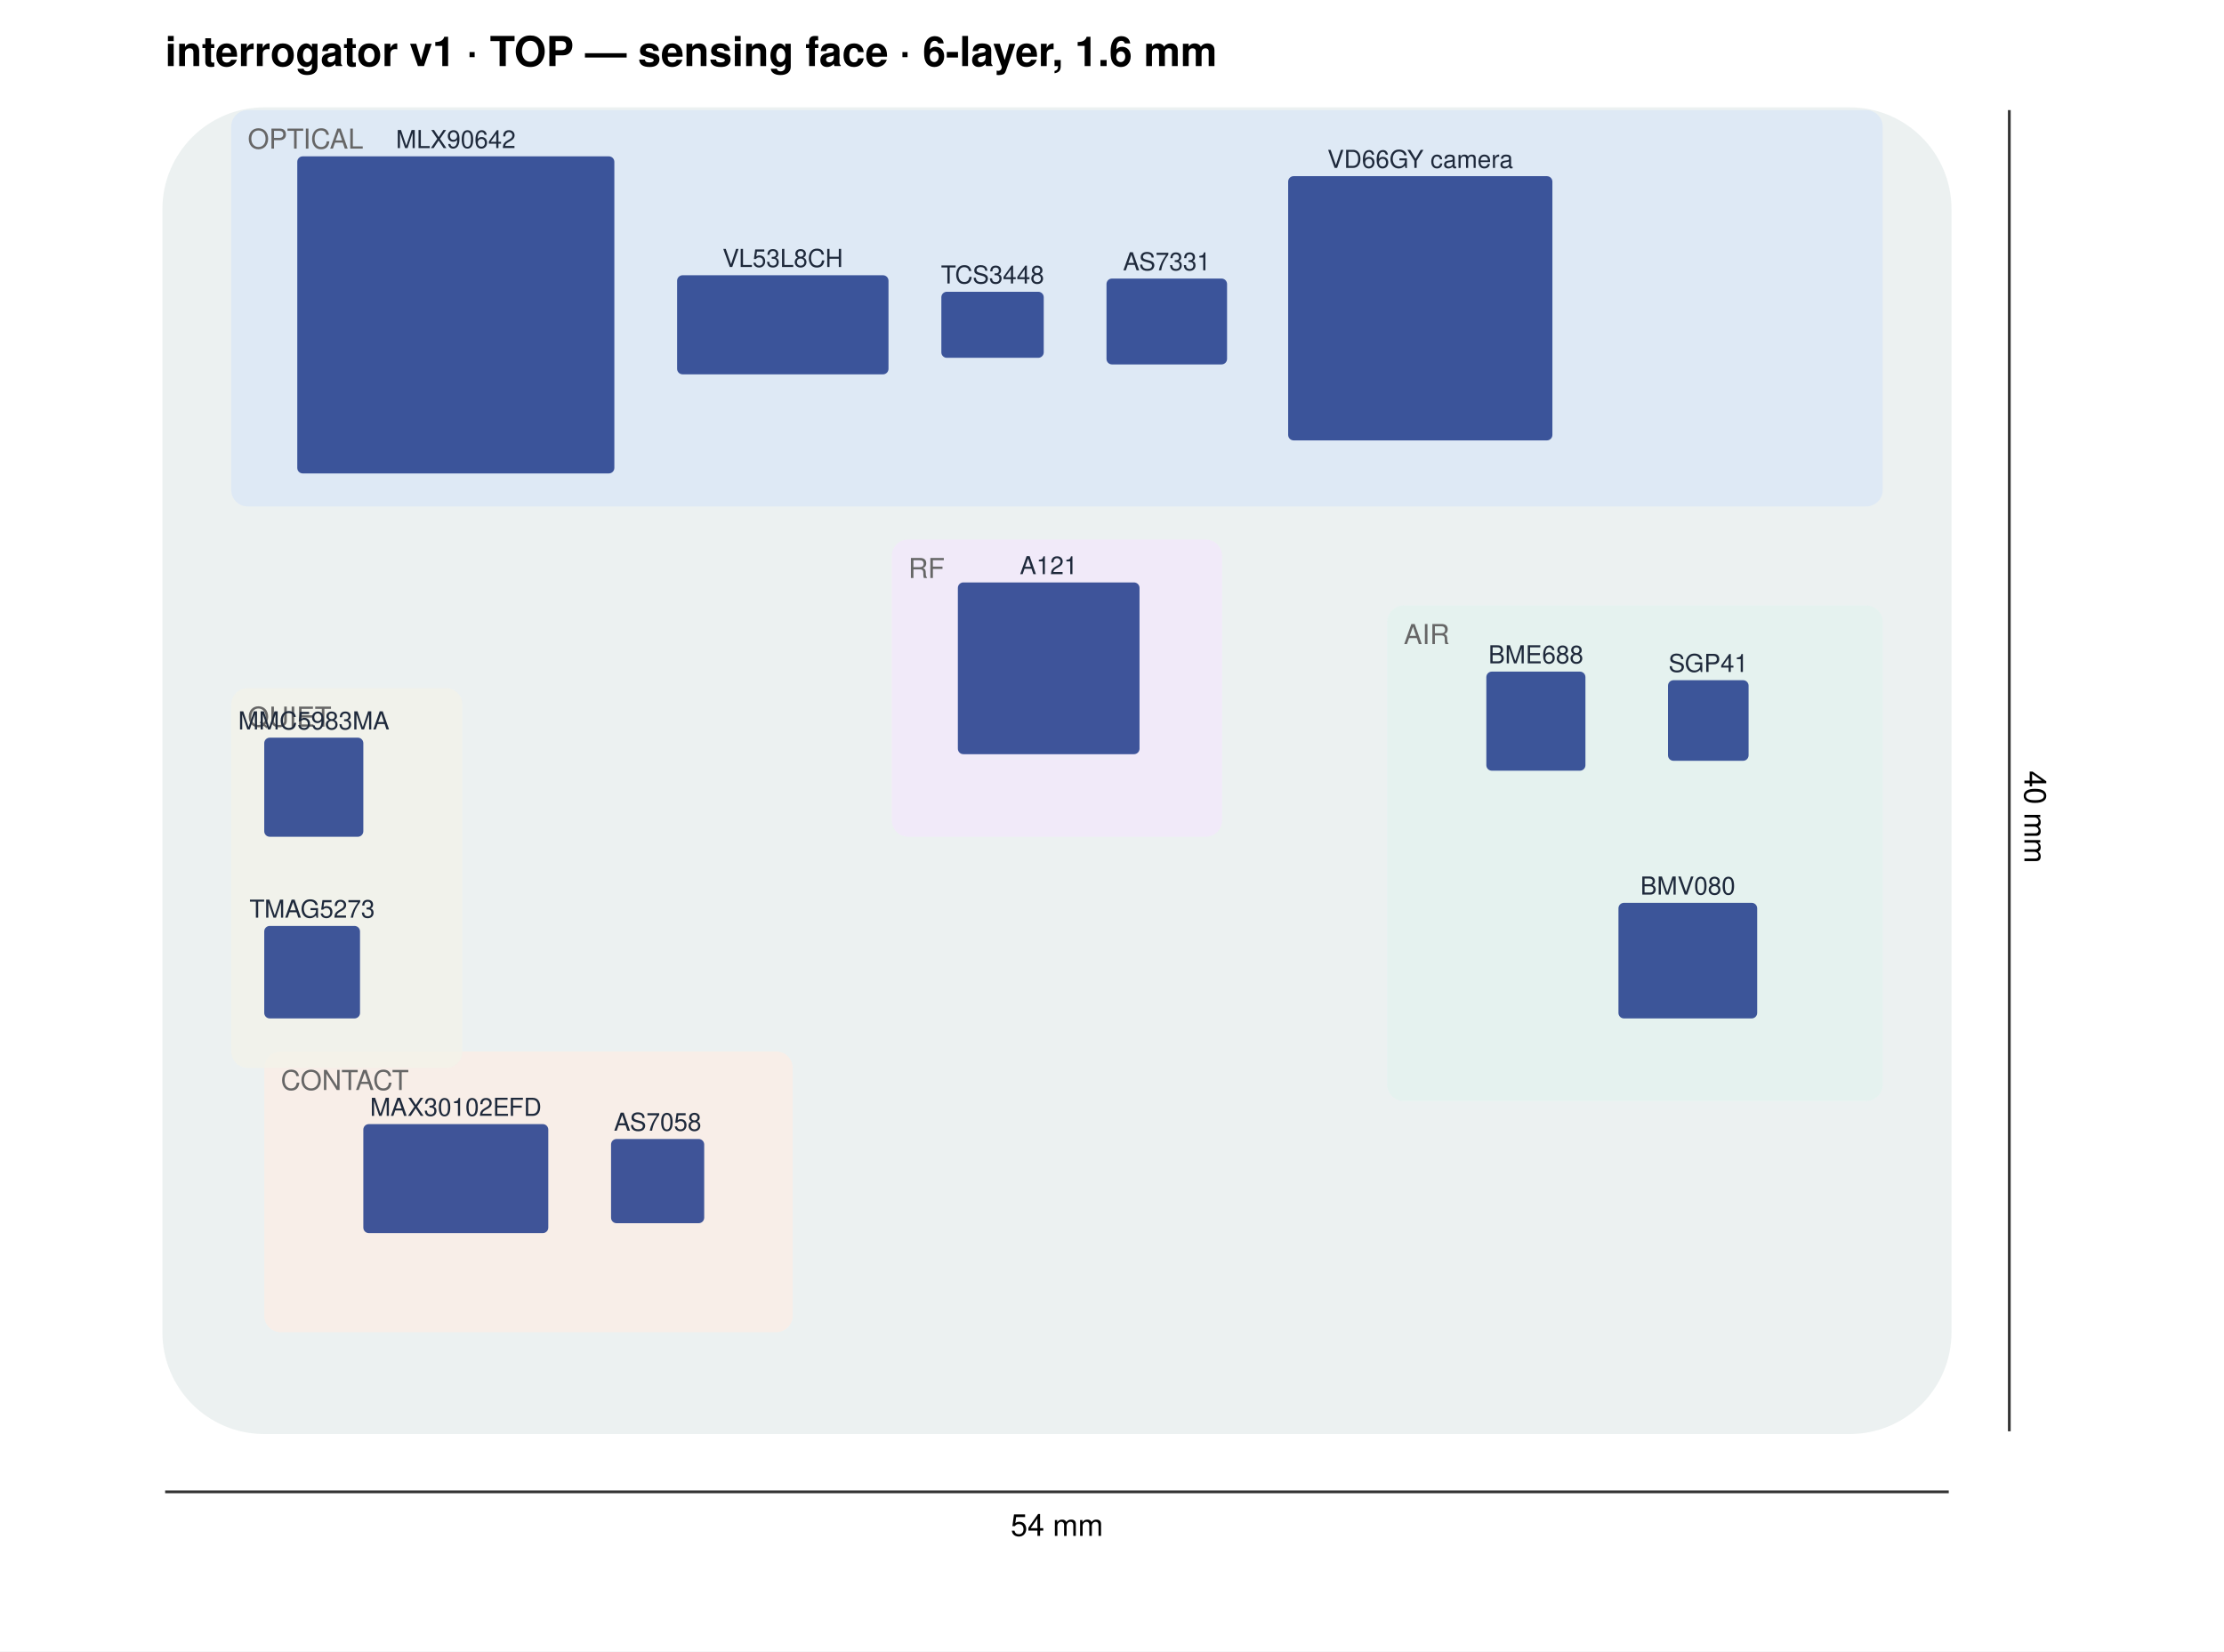
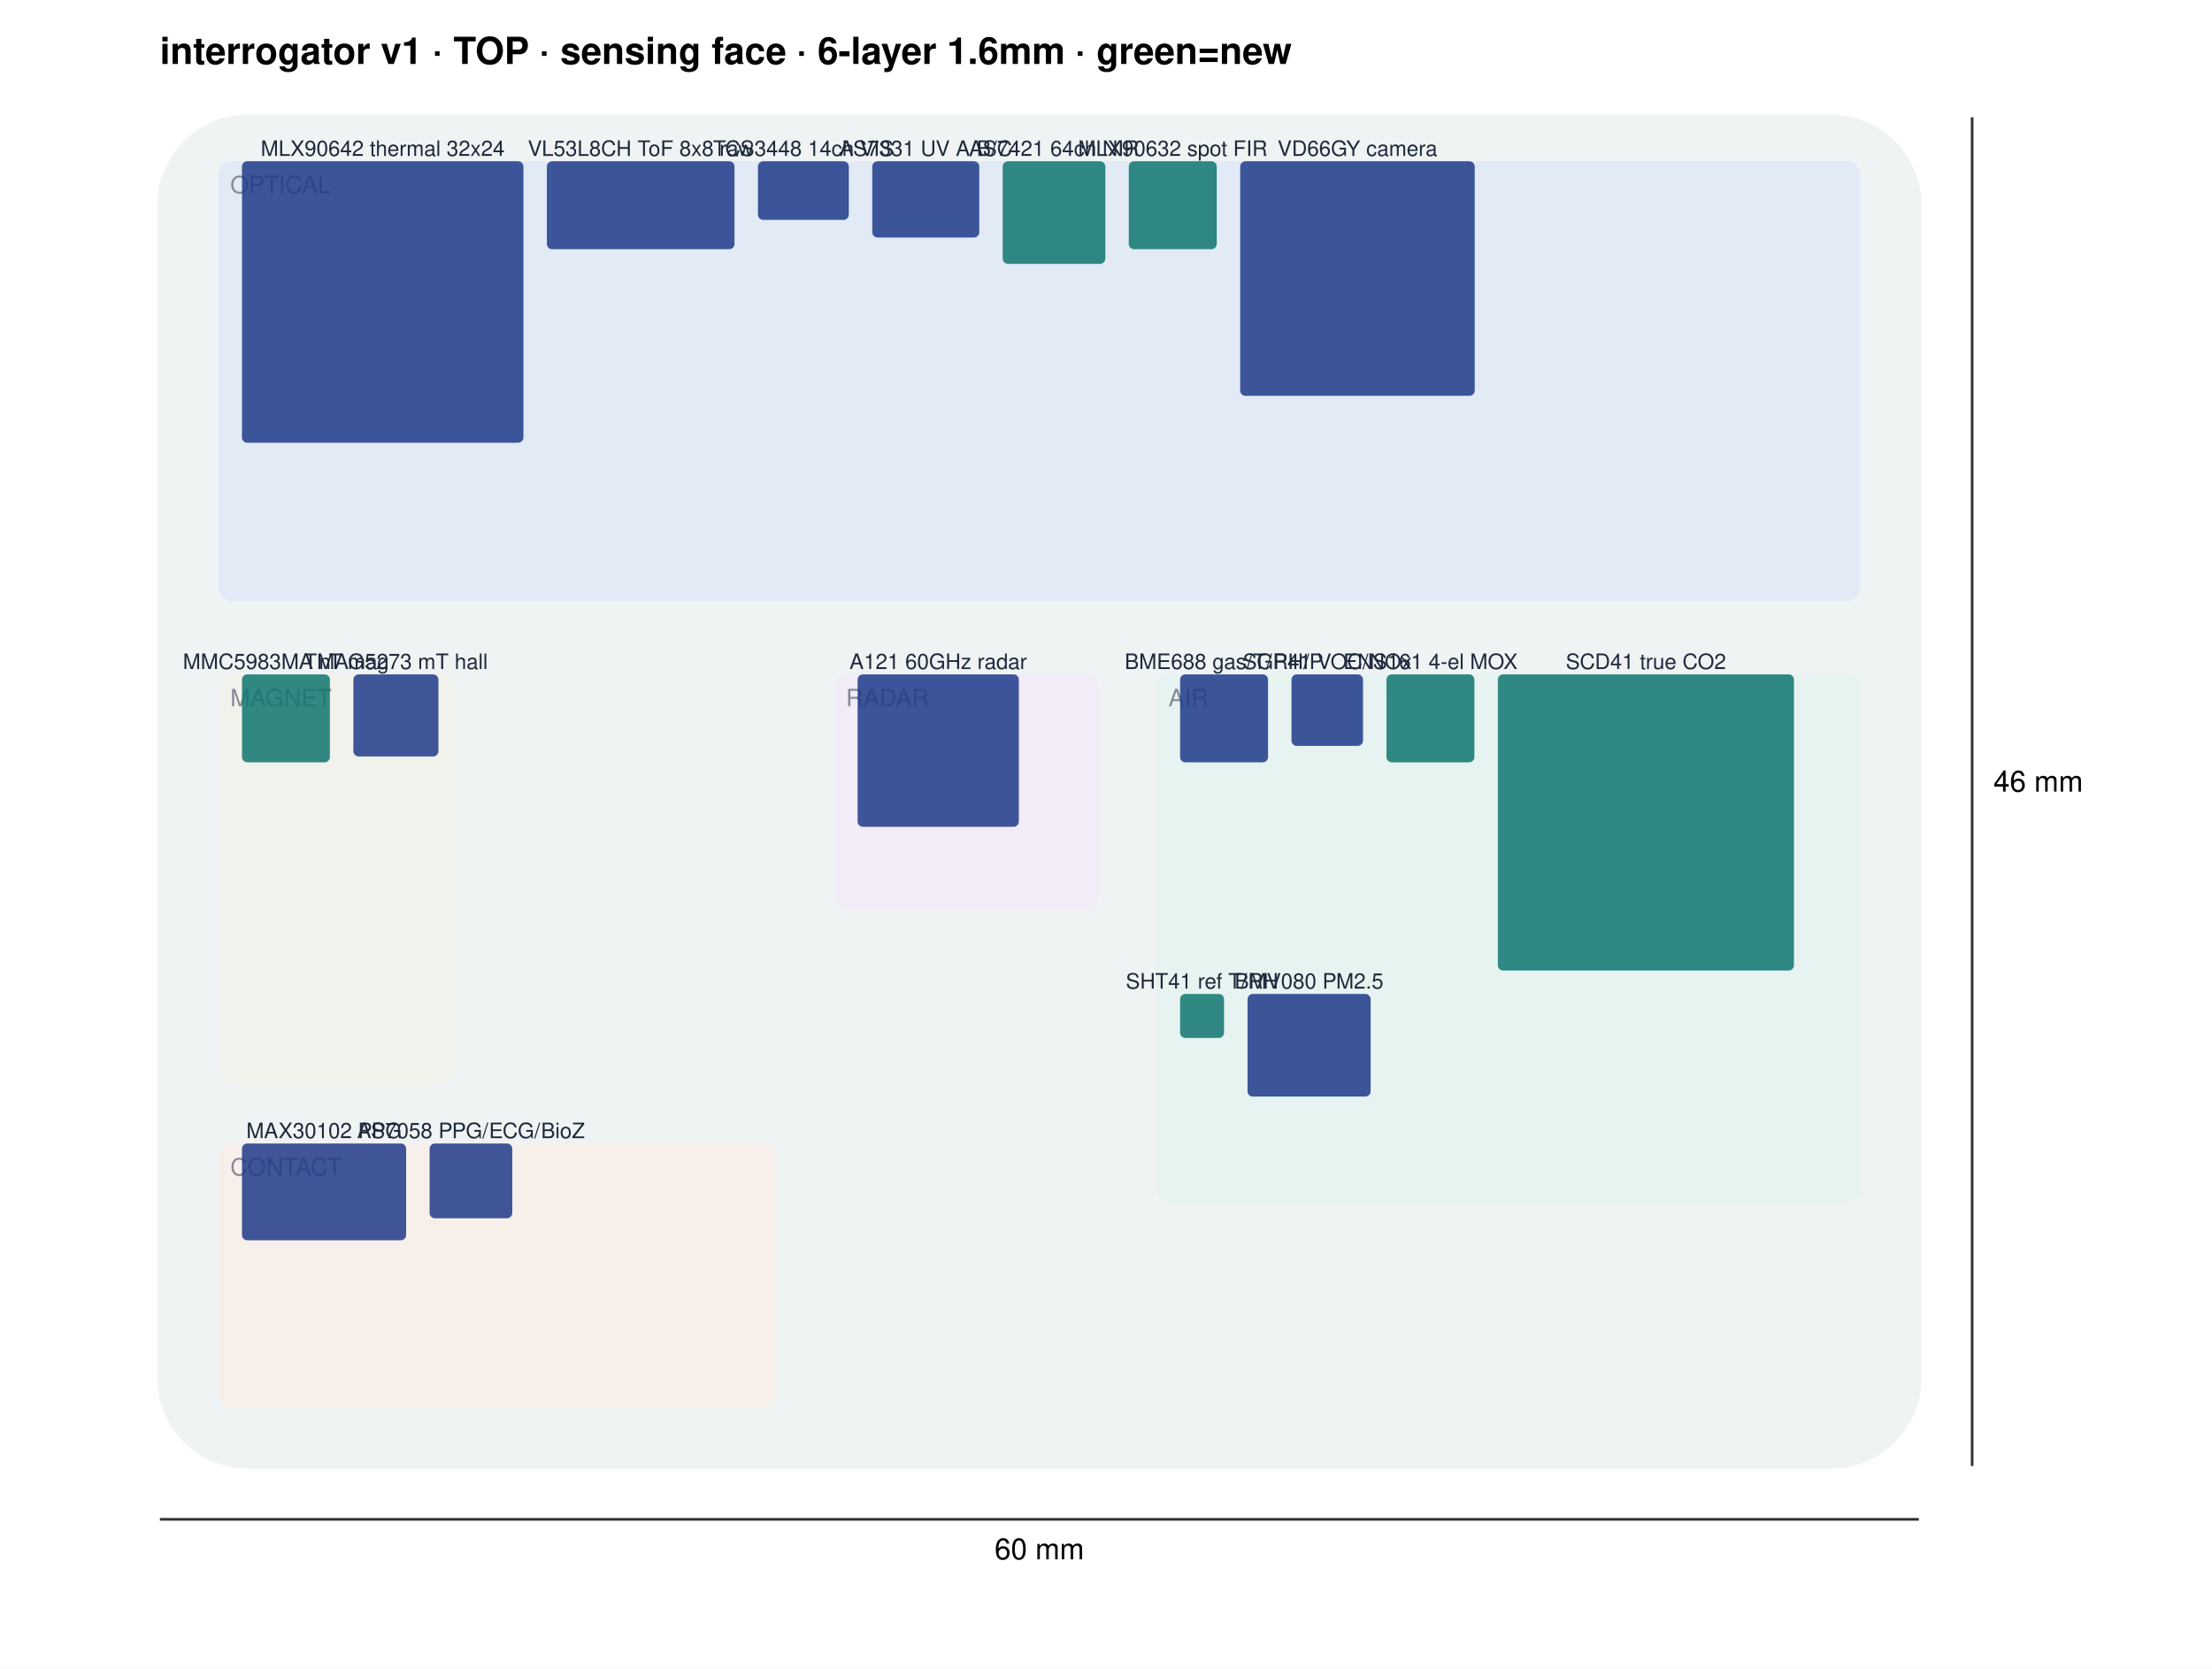
- <svg xmlns="http://www.w3.org/2000/svg" width="808.0" height="600.0" font-family="Helvetica,Arial" font-size="11">
-   <rect x="0" y="0" width="808.0" height="600.0" fill="white" />
-   <g transform="translate(60,40)">
-     <rect x="0" y="0" width="648.0" height="480.0" rx="36" fill="#134E4A" opacity="0.08" stroke="#134E4A" stroke-width="2" />
-     <rect x="24" y="0.0" width="600" height="144" fill="#dbe7f6" opacity="0.8" rx="6" />
-     <text x="30.0" y="14.0" fill="#666" font-size="10">OPTICAL</text>
-     <rect x="444" y="180.0" width="180" height="180" fill="#e3f3ef" opacity="0.8" rx="6" />
-     <text x="450.0" y="194.0" fill="#666" font-size="10">AIR</text>
-     <rect x="36" y="342.0" width="192" height="102.0" fill="#fbeee6" opacity="0.8" rx="6" />
-     <text x="42.0" y="356.0" fill="#666" font-size="10">CONTACT</text>
-     <rect x="264" y="156.0" width="120" height="108" fill="#f3e8fb" opacity="0.8" rx="6" />
-     <text x="270.0" y="170.0" fill="#666" font-size="10">RF</text>
-     <rect x="24" y="210.0" width="84" height="138.0" fill="#f2f2ea" opacity="0.8" rx="6" />
-     <text x="30.0" y="224.0" fill="#666" font-size="10">QUIET</text>
-     <rect x="48.0" y="16.8" width="115.2" height="115.2" fill="#1E3A8A" opacity="0.85" rx="2" />
-     <text x="105.6" y="13.8" text-anchor="middle" fill="#1E293B" font-size="9">MLX90642</text>
-     <rect x="186.0" y="60.0" width="76.8" height="36.0" fill="#1E3A8A" opacity="0.85" rx="2" />
-     <text x="224.4" y="57.0" text-anchor="middle" fill="#1E293B" font-size="9">VL53L8CH</text>
-     <rect x="282.0" y="66.0" width="37.2" height="24.0" fill="#1E3A8A" opacity="0.85" rx="2" />
-     <text x="300.6" y="63.0" text-anchor="middle" fill="#1E293B" font-size="9">TCS3448</text>
-     <rect x="342.0" y="61.2" width="43.8" height="31.2" fill="#1E3A8A" opacity="0.85" rx="2" />
-     <text x="363.9" y="58.2" text-anchor="middle" fill="#1E293B" font-size="9">AS7331</text>
-     <rect x="408.0" y="24.0" width="96.0" height="96.0" fill="#1E3A8A" opacity="0.85" rx="2" />
-     <text x="456.0" y="21.0" text-anchor="middle" fill="#1E293B" font-size="9">VD66GY camera</text>
-     <rect x="288.0" y="171.6" width="66.0" height="62.4" fill="#1E3A8A" opacity="0.85" rx="2" />
-     <text x="321.0" y="168.6" text-anchor="middle" fill="#1E293B" font-size="9">A121</text>
-     <rect x="480.0" y="204.0" width="36.0" height="36.0" fill="#1E3A8A" opacity="0.85" rx="2" />
-     <text x="498.0" y="201.0" text-anchor="middle" fill="#1E293B" font-size="9">BME688</text>
-     <rect x="546.0" y="207.12" width="29.28" height="29.28" fill="#1E3A8A" opacity="0.85" rx="2" />
-     <text x="560.64" y="204.12" text-anchor="middle" fill="#1E293B" font-size="9">SGP41</text>
-     <rect x="528.0" y="288.0" width="50.4" height="42.0" fill="#1E3A8A" opacity="0.85" rx="2" />
-     <text x="553.2" y="285.0" text-anchor="middle" fill="#1E293B" font-size="9">BMV080</text>
-     <rect x="72.0" y="368.4" width="67.2" height="39.6" fill="#1E3A8A" opacity="0.85" rx="2" />
-     <text x="105.6" y="365.4" text-anchor="middle" fill="#1E293B" font-size="9">MAX30102EFD</text>
-     <rect x="162.0" y="373.8" width="33.84" height="30.6" fill="#1E3A8A" opacity="0.85" rx="2" />
-     <text x="178.92" y="370.8" text-anchor="middle" fill="#1E293B" font-size="9">AS7058</text>
-     <rect x="36.0" y="228.0" width="36.0" height="36.0" fill="#1E3A8A" opacity="0.85" rx="2" />
-     <text x="54.0" y="225.0" text-anchor="middle" fill="#1E293B" font-size="9">MMC5983MA</text>
-     <rect x="36.0" y="296.4" width="34.8" height="33.6" fill="#1E3A8A" opacity="0.85" rx="2" />
-     <text x="53.4" y="293.4" text-anchor="middle" fill="#1E293B" font-size="9">TMAG5273</text>
-     <line x1="0" y1="502.0" x2="648.0" y2="502.0" stroke="#333" />
-     <text x="324.0" y="518.0" text-anchor="middle">54 mm</text>
-     <line x1="670.0" y1="0" x2="670.0" y2="480.0" stroke="#333" />
-     <text x="678.0" y="240.0" writing-mode="tb">40 mm</text>
-     <text x="0" y="-16" font-size="15" font-weight="bold">interrogator v1 · TOP — sensing face · 6-layer, 1.6 mm</text>
+ <svg xmlns="http://www.w3.org/2000/svg" width="830.0" height="626.0" font-family="Helvetica,Arial" font-size="10">
+   <rect width="830.0" height="626.0" fill="white" />
+   <g transform="translate(60,44)">
+     <rect x="0" y="0" width="660.0" height="506.0" rx="33" fill="#134E4A" opacity="0.07" stroke="#134E4A" stroke-width="2" />
+     <rect x="22.0" y="16.5" width="616.0" height="165.0" fill="#dbe7f6" opacity="0.7" rx="5" />
+     <text x="26.4" y="28.5" fill="#889" font-size="9">OPTICAL</text>
+     <rect x="374.0" y="209.0" width="264.0" height="198.0" fill="#e3f3ef" opacity="0.7" rx="5" />
+     <text x="378.4" y="221.0" fill="#889" font-size="9">AIR</text>
+     <rect x="22.0" y="385.0" width="209.0" height="99.0" fill="#fbeee6" opacity="0.7" rx="5" />
+     <text x="26.4" y="397.0" fill="#889" font-size="9">CONTACT</text>
+     <rect x="253.0" y="209.0" width="99.0" height="88.0" fill="#f3e8fb" opacity="0.7" rx="5" />
+     <text x="257.4" y="221.0" fill="#889" font-size="9">RADAR</text>
+     <rect x="22.0" y="209.0" width="88.0" height="154.0" fill="#f2f2ea" opacity="0.7" rx="5" />
+     <text x="26.4" y="221.0" fill="#889" font-size="9">MAGNET</text>
+     <rect x="30.8" y="16.5" width="105.6" height="105.6" fill="#1E3A8A" opacity="0.85" rx="2" />
+     <text x="83.6" y="14.5" text-anchor="middle" fill="#1E293B" font-size="8">MLX90642 thermal 32x24</text>
+     <rect x="145.2" y="16.5" width="70.4" height="33.0" fill="#1E3A8A" opacity="0.85" rx="2" />
+     <text x="180.4" y="14.5" text-anchor="middle" fill="#1E293B" font-size="8">VL53L8CH ToF 8x8 raw</text>
+     <rect x="224.4" y="16.5" width="34.1" height="22.0" fill="#1E3A8A" opacity="0.85" rx="2" />
+     <text x="241.45" y="14.5" text-anchor="middle" fill="#1E293B" font-size="8">TCS3448 14ch VIS</text>
+     <rect x="267.3" y="16.5" width="40.15" height="28.6" fill="#1E3A8A" opacity="0.85" rx="2" />
+     <text x="287.375" y="14.5" text-anchor="middle" fill="#1E293B" font-size="8">AS7331 UV A/B/C</text>
+     <rect x="316.25" y="16.5" width="38.5" height="38.5" fill="#0F766E" opacity="0.85" rx="2" />
+     <text x="335.5" y="14.5" text-anchor="middle" fill="#1E293B" font-size="8">AS7421 64ch NIR</text>
+     <rect x="363.55" y="16.5" width="33.0" height="33.0" fill="#0F766E" opacity="0.85" rx="2" />
+     <text x="380.05" y="14.5" text-anchor="middle" fill="#1E293B" font-size="8">MLX90632 spot FIR</text>
+     <rect x="405.35" y="16.5" width="88.0" height="88.0" fill="#1E3A8A" opacity="0.85" rx="2" />
+     <text x="449.35" y="14.5" text-anchor="middle" fill="#1E293B" font-size="8">VD66GY camera</text>
+     <rect x="382.8" y="209.0" width="33.0" height="33.0" fill="#1E3A8A" opacity="0.85" rx="2" />
+     <text x="399.3" y="207.0" text-anchor="middle" fill="#1E293B" font-size="8">BME688 gas/T/RH/P</text>
+     <rect x="424.6" y="209.0" width="26.84" height="26.84" fill="#1E3A8A" opacity="0.85" rx="2" />
+     <text x="438.02" y="207.0" text-anchor="middle" fill="#1E293B" font-size="8">SGP41 VOC/NOx</text>
+     <rect x="460.24" y="209.0" width="33.0" height="33.0" fill="#0F766E" opacity="0.85" rx="2" />
+     <text x="476.74" y="207.0" text-anchor="middle" fill="#1E293B" font-size="8">ENS161 4-el MOX</text>
+     <rect x="502.04" y="209.0" width="111.1" height="111.1" fill="#0F766E" opacity="0.85" rx="2" />
+     <text x="557.59" y="207.0" text-anchor="middle" fill="#1E293B" font-size="8">SCD41 true CO2</text>
+     <rect x="382.8" y="328.9" width="16.5" height="16.5" fill="#0F766E" opacity="0.85" rx="2" />
+     <text x="391.05" y="326.9" text-anchor="middle" fill="#1E293B" font-size="8">SHT41 ref T/RH</text>
+     <rect x="408.1" y="328.9" width="46.2" height="38.5" fill="#1E3A8A" opacity="0.85" rx="2" />
+     <text x="431.2" y="326.9" text-anchor="middle" fill="#1E293B" font-size="8">BMV080 PM2.5</text>
+     <rect x="30.8" y="385.0" width="61.6" height="36.3" fill="#1E3A8A" opacity="0.85" rx="2" />
+     <text x="61.6" y="383.0" text-anchor="middle" fill="#1E293B" font-size="8">MAX30102 PPG</text>
+     <rect x="101.2" y="385.0" width="31.02" height="28.05" fill="#1E3A8A" opacity="0.85" rx="2" />
+     <text x="116.71" y="383.0" text-anchor="middle" fill="#1E293B" font-size="8">AS7058 PPG/ECG/BioZ</text>
+     <rect x="261.8" y="209.0" width="60.5" height="57.2" fill="#1E3A8A" opacity="0.85" rx="2" />
+     <text x="292.05" y="207.0" text-anchor="middle" fill="#1E293B" font-size="8">A121 60GHz radar</text>
+     <rect x="30.8" y="209.0" width="33.0" height="33.0" fill="#0F766E" opacity="0.85" rx="2" />
+     <text x="47.3" y="207.0" text-anchor="middle" fill="#1E293B" font-size="8">MMC5983MA nT mag</text>
+     <rect x="72.6" y="209.0" width="31.9" height="30.8" fill="#1E3A8A" opacity="0.85" rx="2" />
+     <text x="88.55" y="207.0" text-anchor="middle" fill="#1E293B" font-size="8">TMAG5273 mT hall</text>
+     <line x1="0" y1="526.0" x2="660.0" y2="526.0" stroke="#333" />
+     <text x="330.0" y="541.0" text-anchor="middle" font-size="11">60 mm</text>
+     <line x1="680.0" y1="0" x2="680.0" y2="506.0" stroke="#333" />
+     <text x="688.0" y="253.0" font-size="11">46 mm</text>
+     <text x="0" y="-20" font-size="14" font-weight="bold">interrogator v1 · TOP · sensing face · 6-layer 1.6mm · green=new</text>
  </g>
</svg>
